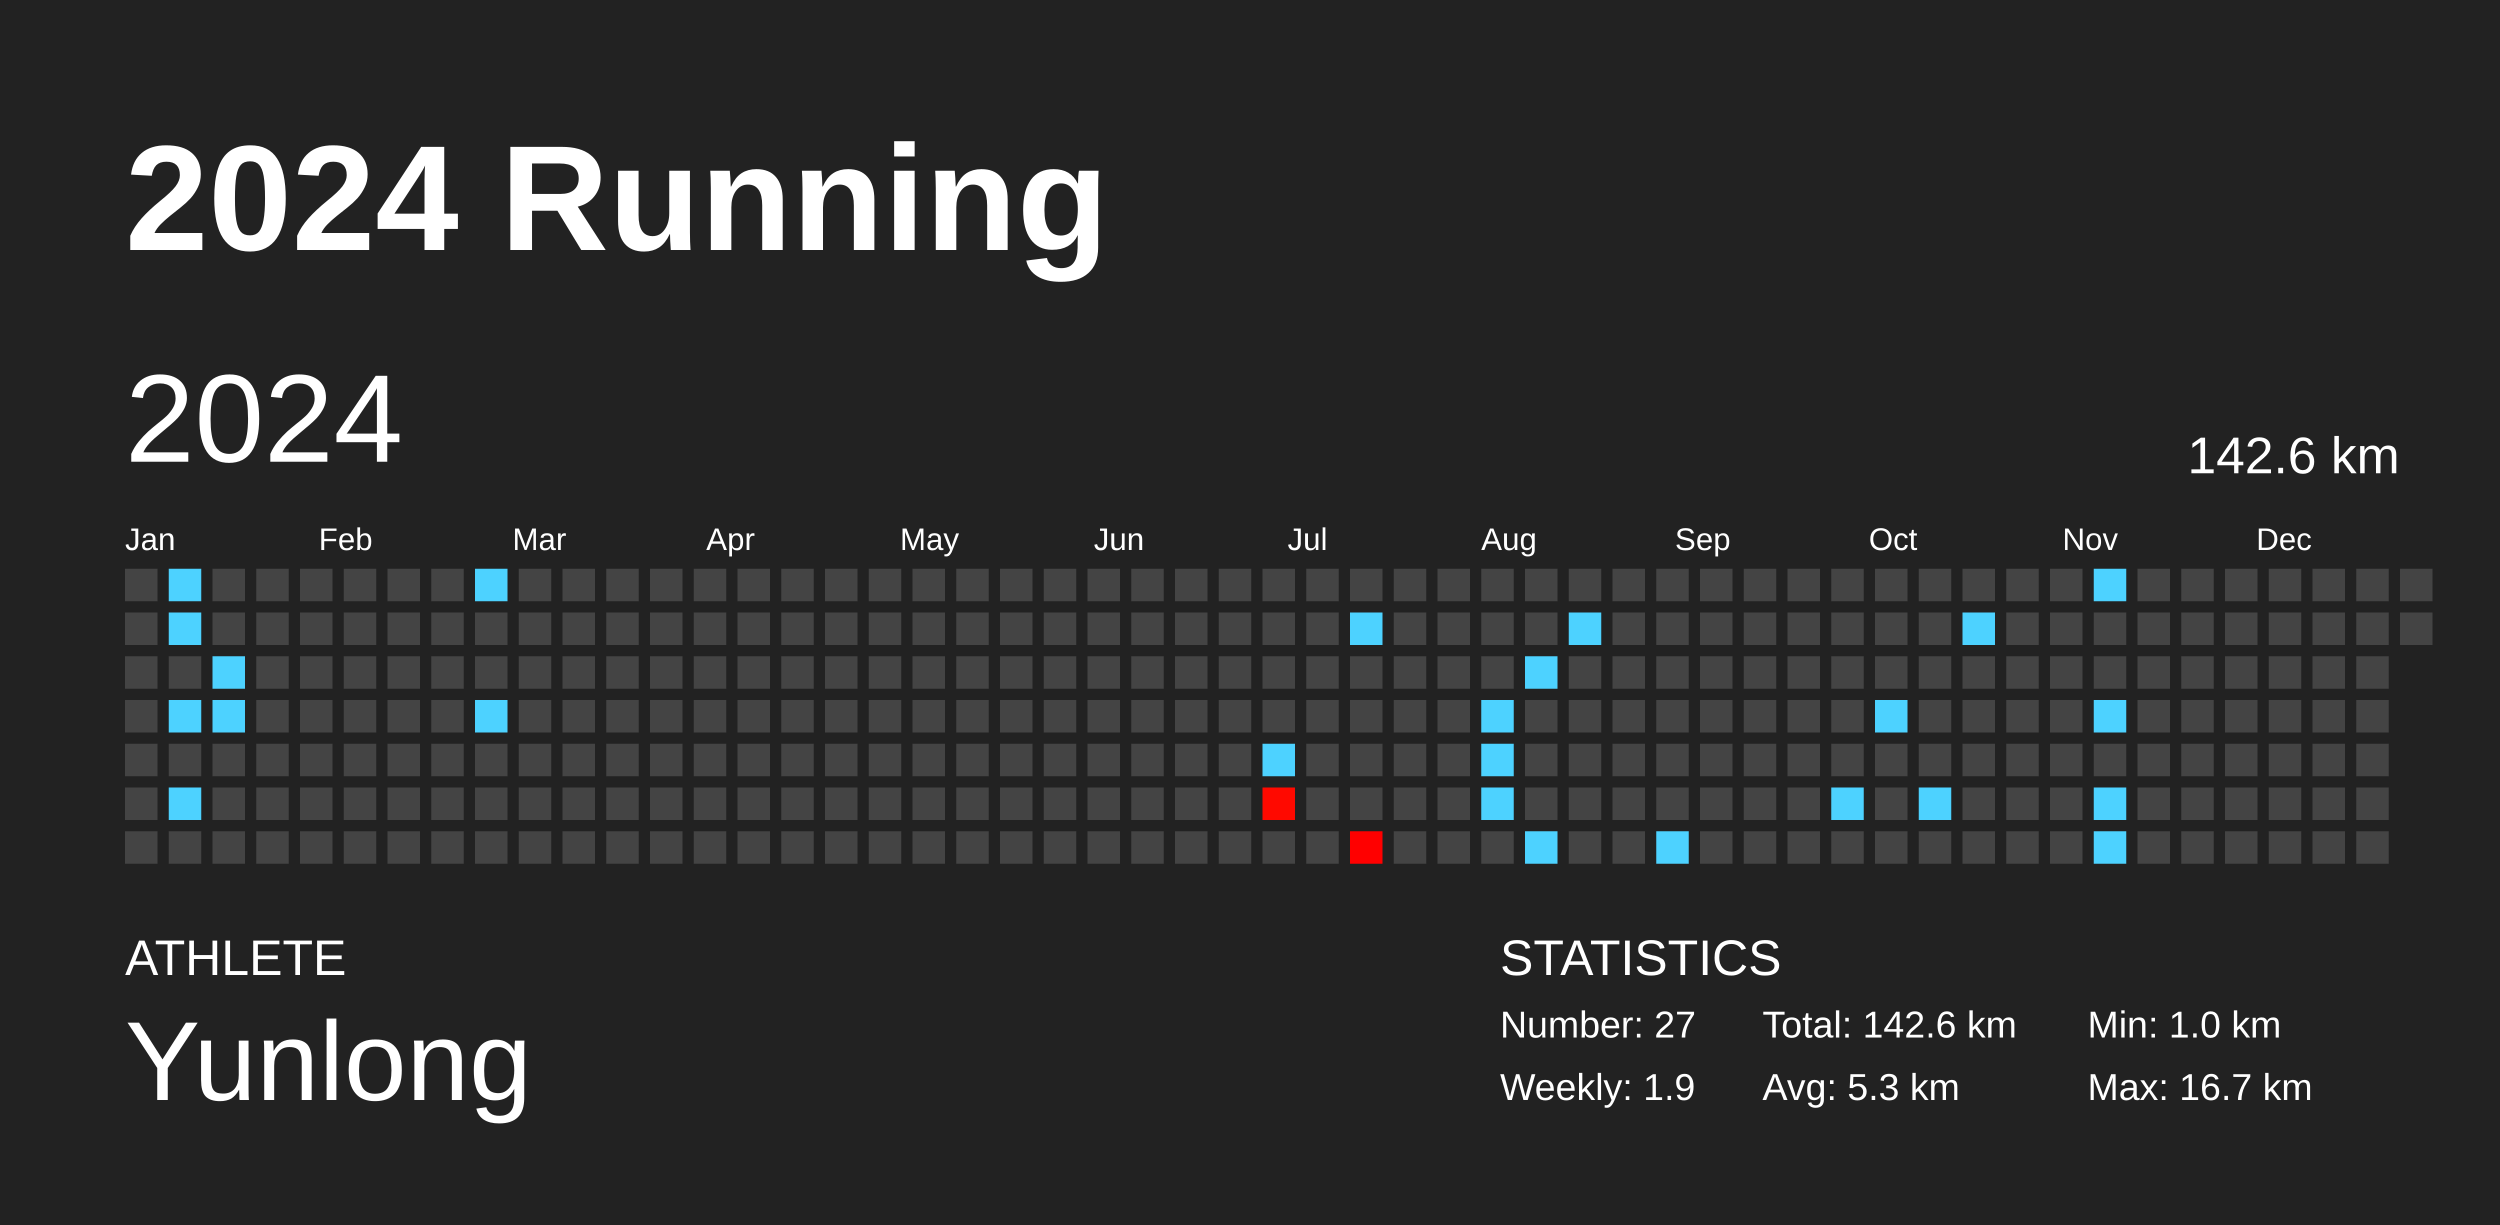
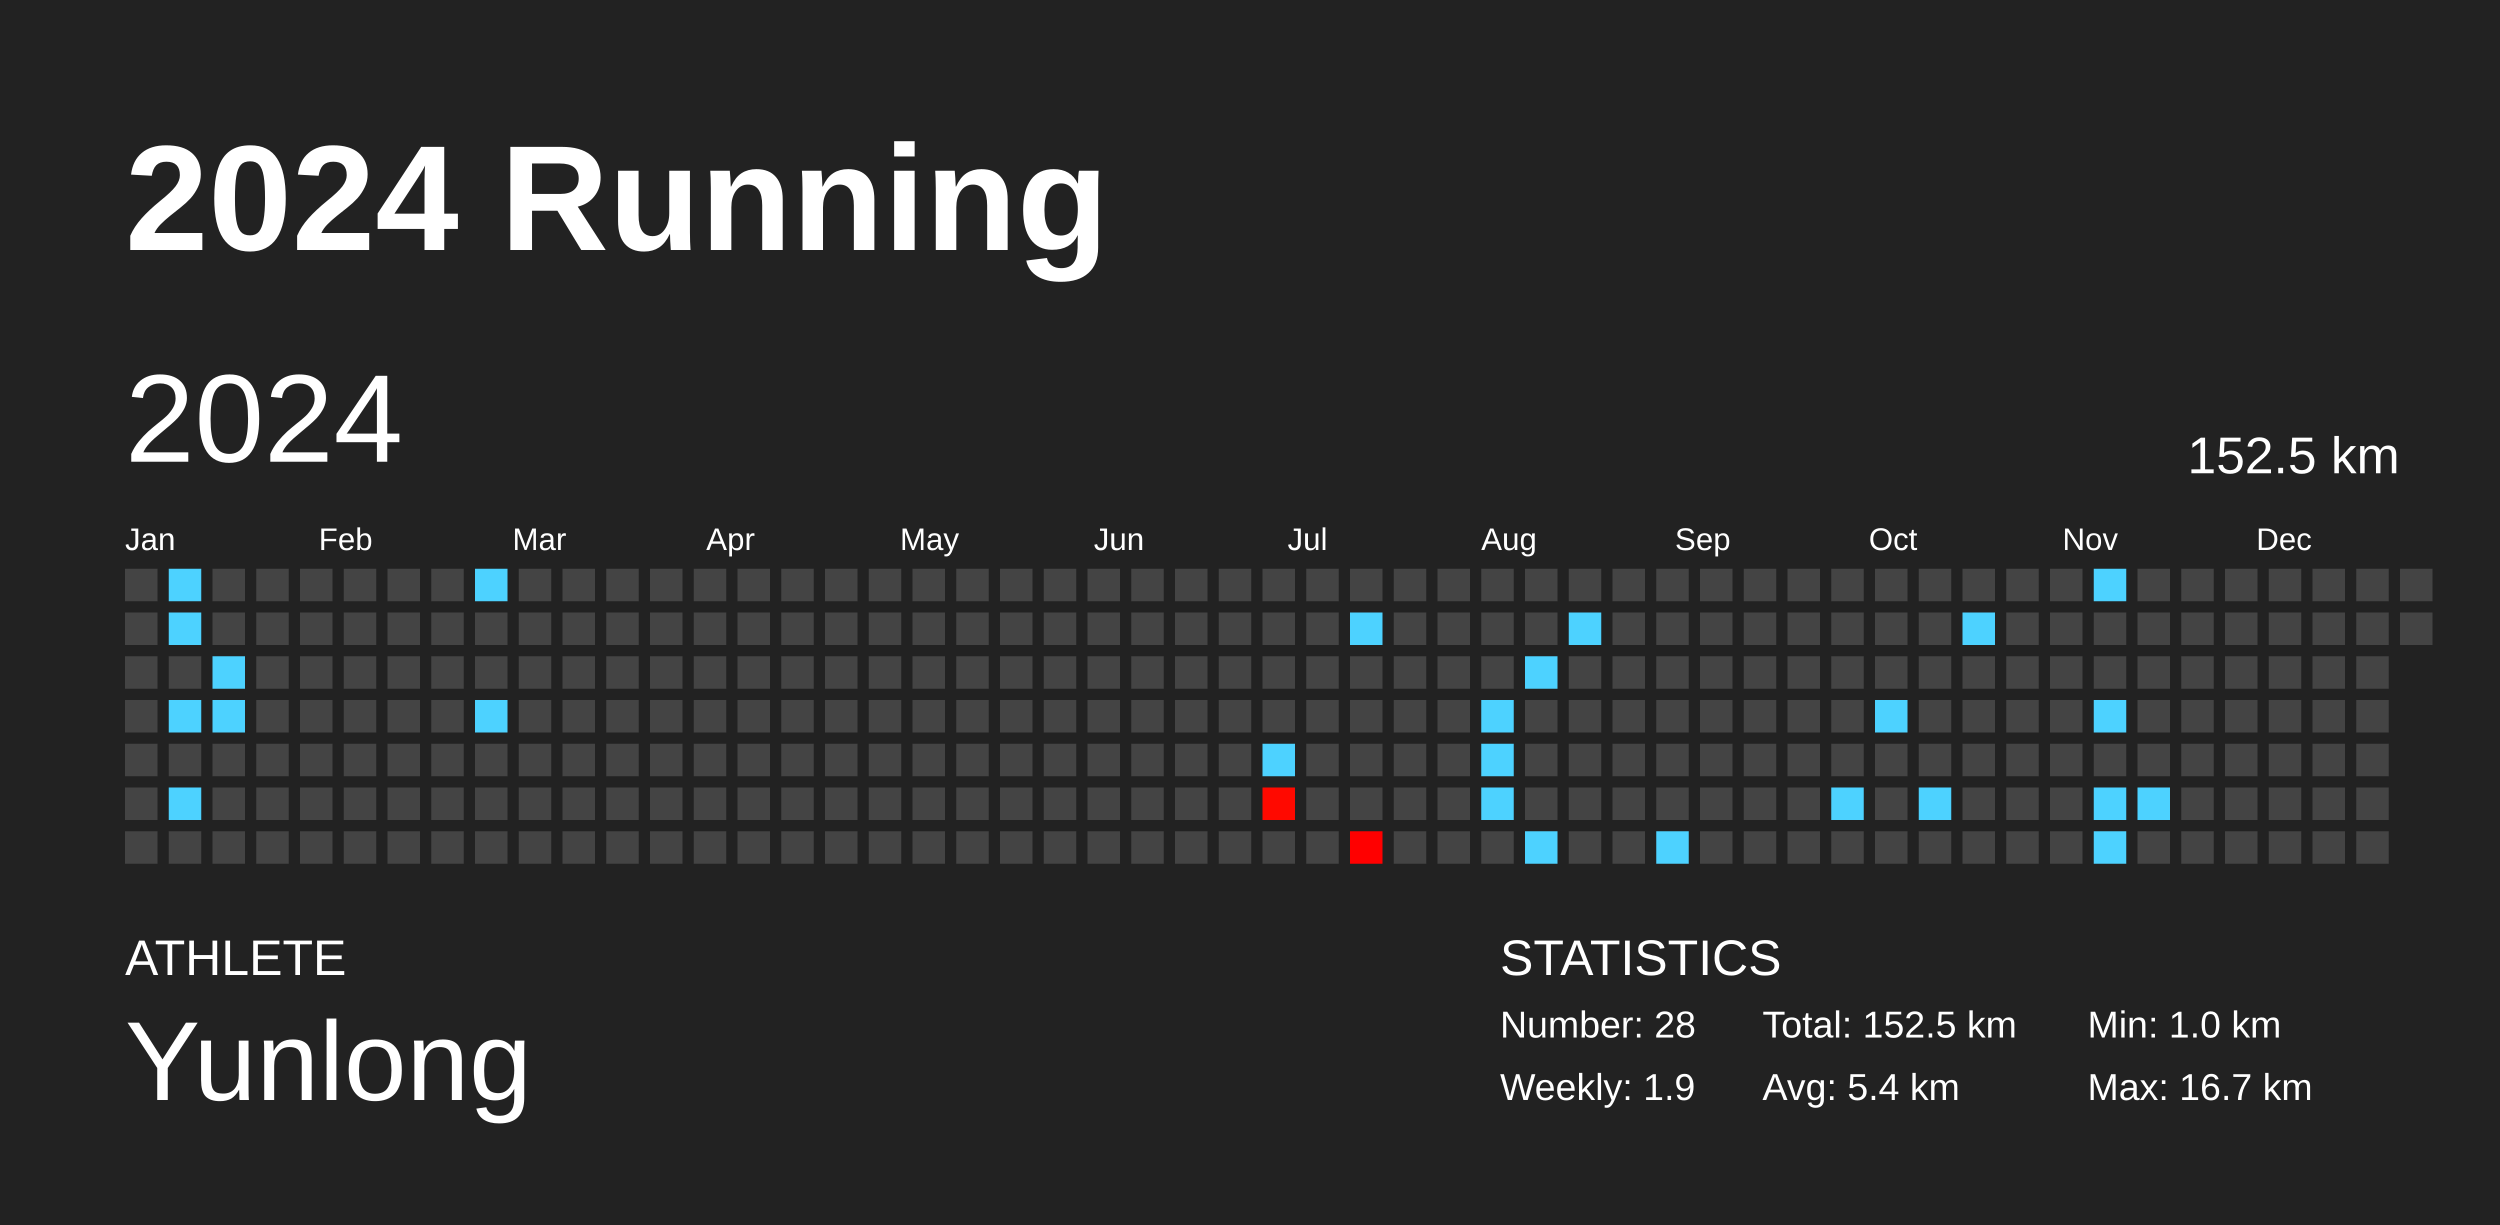
<svg xmlns="http://www.w3.org/2000/svg" baseProfile="full" height="98mm" version="1.1" viewBox="0,0,200,98" width="200mm">
  <defs />
  <rect fill="#222222" height="98" width="200" x="0" y="0" />
  <text fill="#FFFFFF" style="font-size:12px; font-family:Arial; font-weight:bold;" x="10" y="20">2024 Running</text>
  <text fill="#FFFFFF" style="font-size:4px; font-family:Arial" x="10" y="78">ATHLETE</text>
  <text fill="#FFFFFF" style="font-size:9px; font-family:Arial" x="10" y="88">Yunlong</text>
  <text fill="#FFFFFF" style="font-size:4px; font-family:Arial" x="120" y="78">STATISTICS</text>
-   <text fill="#FFFFFF" style="font-size:3px; font-family:Arial" x="120" y="83">Number: 27</text>
+   <text fill="#FFFFFF" style="font-size:3px; font-family:Arial" x="120" y="83">Number: 28</text>
  <text fill="#FFFFFF" style="font-size:3px; font-family:Arial" x="120" y="88">Weekly: 1.9</text>
-   <text fill="#FFFFFF" style="font-size:3px; font-family:Arial" x="141" y="83">Total: 142.6 km</text>
-   <text fill="#FFFFFF" style="font-size:3px; font-family:Arial" x="141" y="88">Avg: 5.3 km</text>
+   <text fill="#FFFFFF" style="font-size:3px; font-family:Arial" x="141" y="83">Total: 152.5 km</text>
+   <text fill="#FFFFFF" style="font-size:3px; font-family:Arial" x="141" y="88">Avg: 5.4 km</text>
  <text fill="#FFFFFF" style="font-size:3px; font-family:Arial" x="167" y="83">Min: 1.0 km</text>
  <text fill="#FFFFFF" style="font-size:3px; font-family:Arial" x="167" y="88">Max: 16.7 km</text>
  <text dominant-baseline="hanging" fill="#FFFFFF" style="font-size:10.0px; font-family:Arial;" x="10" y="30">2024</text>
-   <text dominant-baseline="hanging" fill="#FFFFFF" style="font-size:4.125px; font-family:Arial;" x="175" y="35">142.6 km</text>
+   <text dominant-baseline="hanging" fill="#FFFFFF" style="font-size:4.125px; font-family:Arial;" x="175" y="35">152.5 km</text>
  <text fill="#FFFFFF" style="font-size:2.5px; font-family:Arial" x="10.0" y="44">Jan</text>
  <text fill="#FFFFFF" style="font-size:2.5px; font-family:Arial" x="25.5" y="44">Feb</text>
  <text fill="#FFFFFF" style="font-size:2.5px; font-family:Arial" x="41.0" y="44">Mar</text>
  <text fill="#FFFFFF" style="font-size:2.5px; font-family:Arial" x="56.5" y="44">Apr</text>
  <text fill="#FFFFFF" style="font-size:2.5px; font-family:Arial" x="72.0" y="44">May</text>
  <text fill="#FFFFFF" style="font-size:2.5px; font-family:Arial" x="87.5" y="44">Jun</text>
  <text fill="#FFFFFF" style="font-size:2.5px; font-family:Arial" x="103.0" y="44">Jul</text>
  <text fill="#FFFFFF" style="font-size:2.5px; font-family:Arial" x="118.5" y="44">Aug</text>
  <text fill="#FFFFFF" style="font-size:2.5px; font-family:Arial" x="134.0" y="44">Sep</text>
  <text fill="#FFFFFF" style="font-size:2.5px; font-family:Arial" x="149.5" y="44">Oct</text>
  <text fill="#FFFFFF" style="font-size:2.5px; font-family:Arial" x="165.0" y="44">Nov</text>
  <text fill="#FFFFFF" style="font-size:2.5px; font-family:Arial" x="180.5" y="44">Dec</text>
  <rect fill="#444444" height="2.6" width="2.6" x="10.0" y="45.5" />
  <rect fill="#444444" height="2.6" width="2.6" x="10.0" y="49.0" />
  <rect fill="#444444" height="2.6" width="2.6" x="10.0" y="52.5" />
  <rect fill="#444444" height="2.6" width="2.6" x="10.0" y="56.0" />
  <rect fill="#444444" height="2.6" width="2.6" x="10.0" y="59.5" />
  <rect fill="#444444" height="2.6" width="2.6" x="10.0" y="63.0" />
  <rect fill="#444444" height="2.6" width="2.6" x="10.0" y="66.5" />
  <rect fill="#4dd2ff" height="2.6" width="2.6" x="13.5" y="45.5" />
  <rect fill="#4dd2ff" height="2.6" width="2.6" x="13.5" y="49.0" />
  <rect fill="#444444" height="2.6" width="2.6" x="13.5" y="52.5" />
  <rect fill="#4dd2ff" height="2.6" width="2.6" x="13.5" y="56.0" />
  <rect fill="#444444" height="2.6" width="2.6" x="13.5" y="59.5" />
  <rect fill="#4dd2ff" height="2.6" width="2.6" x="13.5" y="63.0" />
  <rect fill="#444444" height="2.6" width="2.6" x="13.5" y="66.5" />
  <rect fill="#444444" height="2.6" width="2.6" x="17.0" y="45.5" />
  <rect fill="#444444" height="2.6" width="2.6" x="17.0" y="49.0" />
  <rect fill="#4dd2ff" height="2.6" width="2.6" x="17.0" y="52.5" />
  <rect fill="#4dd2ff" height="2.6" width="2.6" x="17.0" y="56.0" />
  <rect fill="#444444" height="2.6" width="2.6" x="17.0" y="59.5" />
  <rect fill="#444444" height="2.6" width="2.6" x="17.0" y="63.0" />
  <rect fill="#444444" height="2.6" width="2.6" x="17.0" y="66.5" />
  <rect fill="#444444" height="2.6" width="2.6" x="20.5" y="45.5" />
  <rect fill="#444444" height="2.6" width="2.6" x="20.5" y="49.0" />
  <rect fill="#444444" height="2.6" width="2.6" x="20.5" y="52.5" />
  <rect fill="#444444" height="2.6" width="2.6" x="20.5" y="56.0" />
  <rect fill="#444444" height="2.6" width="2.6" x="20.5" y="59.5" />
  <rect fill="#444444" height="2.6" width="2.6" x="20.5" y="63.0" />
  <rect fill="#444444" height="2.6" width="2.6" x="20.5" y="66.5" />
  <rect fill="#444444" height="2.6" width="2.6" x="24.0" y="45.5" />
  <rect fill="#444444" height="2.6" width="2.6" x="24.0" y="49.0" />
  <rect fill="#444444" height="2.6" width="2.6" x="24.0" y="52.5" />
  <rect fill="#444444" height="2.6" width="2.6" x="24.0" y="56.0" />
  <rect fill="#444444" height="2.6" width="2.6" x="24.0" y="59.5" />
  <rect fill="#444444" height="2.6" width="2.6" x="24.0" y="63.0" />
  <rect fill="#444444" height="2.6" width="2.6" x="24.0" y="66.5" />
  <rect fill="#444444" height="2.6" width="2.6" x="27.5" y="45.5" />
  <rect fill="#444444" height="2.6" width="2.6" x="27.5" y="49.0" />
  <rect fill="#444444" height="2.6" width="2.6" x="27.5" y="52.5" />
  <rect fill="#444444" height="2.6" width="2.6" x="27.5" y="56.0" />
  <rect fill="#444444" height="2.6" width="2.6" x="27.5" y="59.5" />
  <rect fill="#444444" height="2.6" width="2.6" x="27.5" y="63.0" />
  <rect fill="#444444" height="2.6" width="2.6" x="27.5" y="66.5" />
  <rect fill="#444444" height="2.6" width="2.6" x="31.0" y="45.5" />
  <rect fill="#444444" height="2.6" width="2.6" x="31.0" y="49.0" />
  <rect fill="#444444" height="2.6" width="2.6" x="31.0" y="52.5" />
  <rect fill="#444444" height="2.6" width="2.6" x="31.0" y="56.0" />
  <rect fill="#444444" height="2.6" width="2.6" x="31.0" y="59.5" />
  <rect fill="#444444" height="2.6" width="2.6" x="31.0" y="63.0" />
  <rect fill="#444444" height="2.6" width="2.6" x="31.0" y="66.5" />
  <rect fill="#444444" height="2.6" width="2.6" x="34.5" y="45.5" />
  <rect fill="#444444" height="2.6" width="2.6" x="34.5" y="49.0" />
  <rect fill="#444444" height="2.6" width="2.6" x="34.5" y="52.5" />
  <rect fill="#444444" height="2.6" width="2.6" x="34.5" y="56.0" />
  <rect fill="#444444" height="2.6" width="2.6" x="34.5" y="59.5" />
  <rect fill="#444444" height="2.6" width="2.6" x="34.5" y="63.0" />
  <rect fill="#444444" height="2.6" width="2.6" x="34.5" y="66.5" />
  <rect fill="#4dd2ff" height="2.6" width="2.6" x="38.0" y="45.5" />
  <rect fill="#444444" height="2.6" width="2.6" x="38.0" y="49.0" />
  <rect fill="#444444" height="2.6" width="2.6" x="38.0" y="52.5" />
  <rect fill="#4dd2ff" height="2.6" width="2.6" x="38.0" y="56.0" />
  <rect fill="#444444" height="2.6" width="2.6" x="38.0" y="59.5" />
  <rect fill="#444444" height="2.6" width="2.6" x="38.0" y="63.0" />
  <rect fill="#444444" height="2.6" width="2.6" x="38.0" y="66.5" />
  <rect fill="#444444" height="2.6" width="2.6" x="41.5" y="45.5" />
  <rect fill="#444444" height="2.6" width="2.6" x="41.5" y="49.0" />
  <rect fill="#444444" height="2.6" width="2.6" x="41.5" y="52.5" />
  <rect fill="#444444" height="2.6" width="2.6" x="41.5" y="56.0" />
  <rect fill="#444444" height="2.6" width="2.6" x="41.5" y="59.5" />
  <rect fill="#444444" height="2.6" width="2.6" x="41.5" y="63.0" />
  <rect fill="#444444" height="2.6" width="2.6" x="41.5" y="66.5" />
  <rect fill="#444444" height="2.6" width="2.6" x="45.0" y="45.5" />
  <rect fill="#444444" height="2.6" width="2.6" x="45.0" y="49.0" />
  <rect fill="#444444" height="2.6" width="2.6" x="45.0" y="52.5" />
  <rect fill="#444444" height="2.6" width="2.6" x="45.0" y="56.0" />
  <rect fill="#444444" height="2.6" width="2.6" x="45.0" y="59.5" />
  <rect fill="#444444" height="2.6" width="2.6" x="45.0" y="63.0" />
  <rect fill="#444444" height="2.6" width="2.6" x="45.0" y="66.5" />
  <rect fill="#444444" height="2.6" width="2.6" x="48.5" y="45.5" />
  <rect fill="#444444" height="2.6" width="2.6" x="48.5" y="49.0" />
  <rect fill="#444444" height="2.6" width="2.6" x="48.5" y="52.5" />
  <rect fill="#444444" height="2.6" width="2.6" x="48.5" y="56.0" />
  <rect fill="#444444" height="2.6" width="2.6" x="48.5" y="59.5" />
  <rect fill="#444444" height="2.6" width="2.6" x="48.5" y="63.0" />
  <rect fill="#444444" height="2.6" width="2.6" x="48.5" y="66.5" />
  <rect fill="#444444" height="2.6" width="2.6" x="52.0" y="45.5" />
  <rect fill="#444444" height="2.6" width="2.6" x="52.0" y="49.0" />
  <rect fill="#444444" height="2.6" width="2.6" x="52.0" y="52.5" />
  <rect fill="#444444" height="2.6" width="2.6" x="52.0" y="56.0" />
  <rect fill="#444444" height="2.6" width="2.6" x="52.0" y="59.5" />
  <rect fill="#444444" height="2.6" width="2.6" x="52.0" y="63.0" />
  <rect fill="#444444" height="2.6" width="2.6" x="52.0" y="66.5" />
  <rect fill="#444444" height="2.6" width="2.6" x="55.5" y="45.5" />
  <rect fill="#444444" height="2.6" width="2.6" x="55.5" y="49.0" />
  <rect fill="#444444" height="2.6" width="2.6" x="55.5" y="52.5" />
  <rect fill="#444444" height="2.6" width="2.6" x="55.5" y="56.0" />
  <rect fill="#444444" height="2.6" width="2.6" x="55.5" y="59.5" />
  <rect fill="#444444" height="2.6" width="2.6" x="55.5" y="63.0" />
  <rect fill="#444444" height="2.6" width="2.6" x="55.5" y="66.5" />
  <rect fill="#444444" height="2.6" width="2.6" x="59.0" y="45.5" />
  <rect fill="#444444" height="2.6" width="2.6" x="59.0" y="49.0" />
  <rect fill="#444444" height="2.6" width="2.6" x="59.0" y="52.5" />
  <rect fill="#444444" height="2.6" width="2.6" x="59.0" y="56.0" />
  <rect fill="#444444" height="2.6" width="2.6" x="59.0" y="59.5" />
  <rect fill="#444444" height="2.6" width="2.6" x="59.0" y="63.0" />
  <rect fill="#444444" height="2.6" width="2.6" x="59.0" y="66.5" />
  <rect fill="#444444" height="2.6" width="2.6" x="62.5" y="45.5" />
  <rect fill="#444444" height="2.6" width="2.6" x="62.5" y="49.0" />
  <rect fill="#444444" height="2.6" width="2.6" x="62.5" y="52.5" />
  <rect fill="#444444" height="2.6" width="2.6" x="62.5" y="56.0" />
  <rect fill="#444444" height="2.6" width="2.6" x="62.5" y="59.5" />
  <rect fill="#444444" height="2.6" width="2.6" x="62.5" y="63.0" />
  <rect fill="#444444" height="2.6" width="2.6" x="62.5" y="66.5" />
  <rect fill="#444444" height="2.6" width="2.6" x="66.0" y="45.5" />
  <rect fill="#444444" height="2.6" width="2.6" x="66.0" y="49.0" />
  <rect fill="#444444" height="2.6" width="2.6" x="66.0" y="52.5" />
  <rect fill="#444444" height="2.6" width="2.6" x="66.0" y="56.0" />
  <rect fill="#444444" height="2.6" width="2.6" x="66.0" y="59.5" />
  <rect fill="#444444" height="2.6" width="2.6" x="66.0" y="63.0" />
  <rect fill="#444444" height="2.6" width="2.6" x="66.0" y="66.5" />
  <rect fill="#444444" height="2.6" width="2.6" x="69.5" y="45.5" />
  <rect fill="#444444" height="2.6" width="2.6" x="69.5" y="49.0" />
  <rect fill="#444444" height="2.6" width="2.6" x="69.5" y="52.5" />
  <rect fill="#444444" height="2.6" width="2.6" x="69.5" y="56.0" />
  <rect fill="#444444" height="2.6" width="2.6" x="69.5" y="59.5" />
  <rect fill="#444444" height="2.6" width="2.6" x="69.5" y="63.0" />
  <rect fill="#444444" height="2.6" width="2.6" x="69.5" y="66.5" />
  <rect fill="#444444" height="2.6" width="2.6" x="73.0" y="45.5" />
  <rect fill="#444444" height="2.6" width="2.6" x="73.0" y="49.0" />
  <rect fill="#444444" height="2.6" width="2.6" x="73.0" y="52.5" />
  <rect fill="#444444" height="2.6" width="2.6" x="73.0" y="56.0" />
  <rect fill="#444444" height="2.6" width="2.6" x="73.0" y="59.5" />
  <rect fill="#444444" height="2.6" width="2.6" x="73.0" y="63.0" />
  <rect fill="#444444" height="2.6" width="2.6" x="73.0" y="66.5" />
  <rect fill="#444444" height="2.6" width="2.6" x="76.5" y="45.5" />
  <rect fill="#444444" height="2.6" width="2.6" x="76.5" y="49.0" />
  <rect fill="#444444" height="2.6" width="2.6" x="76.5" y="52.5" />
  <rect fill="#444444" height="2.6" width="2.6" x="76.5" y="56.0" />
  <rect fill="#444444" height="2.6" width="2.6" x="76.5" y="59.5" />
  <rect fill="#444444" height="2.6" width="2.6" x="76.5" y="63.0" />
  <rect fill="#444444" height="2.6" width="2.6" x="76.5" y="66.5" />
  <rect fill="#444444" height="2.6" width="2.6" x="80.0" y="45.5" />
  <rect fill="#444444" height="2.6" width="2.6" x="80.0" y="49.0" />
  <rect fill="#444444" height="2.6" width="2.6" x="80.0" y="52.5" />
  <rect fill="#444444" height="2.6" width="2.6" x="80.0" y="56.0" />
  <rect fill="#444444" height="2.6" width="2.6" x="80.0" y="59.5" />
  <rect fill="#444444" height="2.6" width="2.6" x="80.0" y="63.0" />
  <rect fill="#444444" height="2.6" width="2.6" x="80.0" y="66.5" />
  <rect fill="#444444" height="2.6" width="2.6" x="83.5" y="45.5" />
  <rect fill="#444444" height="2.6" width="2.6" x="83.5" y="49.0" />
  <rect fill="#444444" height="2.6" width="2.6" x="83.5" y="52.5" />
  <rect fill="#444444" height="2.6" width="2.6" x="83.5" y="56.0" />
  <rect fill="#444444" height="2.6" width="2.6" x="83.5" y="59.5" />
  <rect fill="#444444" height="2.6" width="2.6" x="83.5" y="63.0" />
  <rect fill="#444444" height="2.6" width="2.6" x="83.5" y="66.5" />
  <rect fill="#444444" height="2.6" width="2.6" x="87.0" y="45.5" />
  <rect fill="#444444" height="2.6" width="2.6" x="87.0" y="49.0" />
  <rect fill="#444444" height="2.6" width="2.6" x="87.0" y="52.5" />
  <rect fill="#444444" height="2.6" width="2.6" x="87.0" y="56.0" />
  <rect fill="#444444" height="2.6" width="2.6" x="87.0" y="59.5" />
  <rect fill="#444444" height="2.6" width="2.6" x="87.0" y="63.0" />
  <rect fill="#444444" height="2.6" width="2.6" x="87.0" y="66.5" />
  <rect fill="#444444" height="2.6" width="2.6" x="90.5" y="45.5" />
  <rect fill="#444444" height="2.6" width="2.6" x="90.5" y="49.0" />
  <rect fill="#444444" height="2.6" width="2.6" x="90.5" y="52.5" />
  <rect fill="#444444" height="2.6" width="2.6" x="90.5" y="56.0" />
  <rect fill="#444444" height="2.6" width="2.6" x="90.5" y="59.5" />
  <rect fill="#444444" height="2.6" width="2.6" x="90.5" y="63.0" />
  <rect fill="#444444" height="2.6" width="2.6" x="90.5" y="66.5" />
  <rect fill="#444444" height="2.6" width="2.6" x="94.0" y="45.5" />
  <rect fill="#444444" height="2.6" width="2.6" x="94.0" y="49.0" />
  <rect fill="#444444" height="2.6" width="2.6" x="94.0" y="52.5" />
  <rect fill="#444444" height="2.6" width="2.6" x="94.0" y="56.0" />
  <rect fill="#444444" height="2.6" width="2.6" x="94.0" y="59.5" />
  <rect fill="#444444" height="2.6" width="2.6" x="94.0" y="63.0" />
  <rect fill="#444444" height="2.6" width="2.6" x="94.0" y="66.5" />
  <rect fill="#444444" height="2.6" width="2.6" x="97.5" y="45.5" />
  <rect fill="#444444" height="2.6" width="2.6" x="97.5" y="49.0" />
  <rect fill="#444444" height="2.6" width="2.6" x="97.5" y="52.5" />
  <rect fill="#444444" height="2.6" width="2.6" x="97.5" y="56.0" />
  <rect fill="#444444" height="2.6" width="2.6" x="97.5" y="59.5" />
  <rect fill="#444444" height="2.6" width="2.6" x="97.5" y="63.0" />
  <rect fill="#444444" height="2.6" width="2.6" x="97.5" y="66.5" />
  <rect fill="#444444" height="2.6" width="2.6" x="101.0" y="45.5" />
  <rect fill="#444444" height="2.6" width="2.6" x="101.0" y="49.0" />
  <rect fill="#444444" height="2.6" width="2.6" x="101.0" y="52.5" />
  <rect fill="#444444" height="2.6" width="2.6" x="101.0" y="56.0" />
  <rect fill="#4dd2ff" height="2.6" width="2.6" x="101.0" y="59.5" />
  <rect fill="#ff0900" height="2.6" width="2.6" x="101.0" y="63.0" />
  <rect fill="#444444" height="2.6" width="2.6" x="101.0" y="66.5" />
  <rect fill="#444444" height="2.6" width="2.6" x="104.5" y="45.5" />
  <rect fill="#444444" height="2.6" width="2.6" x="104.5" y="49.0" />
  <rect fill="#444444" height="2.6" width="2.6" x="104.5" y="52.5" />
  <rect fill="#444444" height="2.6" width="2.6" x="104.5" y="56.0" />
  <rect fill="#444444" height="2.6" width="2.6" x="104.5" y="59.5" />
  <rect fill="#444444" height="2.6" width="2.6" x="104.5" y="63.0" />
  <rect fill="#444444" height="2.6" width="2.6" x="104.5" y="66.5" />
  <rect fill="#444444" height="2.6" width="2.6" x="108.0" y="45.5" />
  <rect fill="#4dd2ff" height="2.6" width="2.6" x="108.0" y="49.0" />
  <rect fill="#444444" height="2.6" width="2.6" x="108.0" y="52.5" />
  <rect fill="#444444" height="2.6" width="2.6" x="108.0" y="56.0" />
  <rect fill="#444444" height="2.6" width="2.6" x="108.0" y="59.5" />
  <rect fill="#444444" height="2.6" width="2.6" x="108.0" y="63.0" />
  <rect fill="#ff0000" height="2.6" width="2.6" x="108.0" y="66.5" />
  <rect fill="#444444" height="2.6" width="2.6" x="111.5" y="45.5" />
  <rect fill="#444444" height="2.6" width="2.6" x="111.5" y="49.0" />
  <rect fill="#444444" height="2.6" width="2.6" x="111.5" y="52.5" />
  <rect fill="#444444" height="2.6" width="2.6" x="111.5" y="56.0" />
  <rect fill="#444444" height="2.6" width="2.6" x="111.5" y="59.5" />
  <rect fill="#444444" height="2.6" width="2.6" x="111.5" y="63.0" />
  <rect fill="#444444" height="2.6" width="2.6" x="111.5" y="66.5" />
  <rect fill="#444444" height="2.6" width="2.6" x="115.0" y="45.5" />
  <rect fill="#444444" height="2.6" width="2.6" x="115.0" y="49.0" />
  <rect fill="#444444" height="2.6" width="2.6" x="115.0" y="52.5" />
  <rect fill="#444444" height="2.6" width="2.6" x="115.0" y="56.0" />
  <rect fill="#444444" height="2.6" width="2.6" x="115.0" y="59.5" />
  <rect fill="#444444" height="2.6" width="2.6" x="115.0" y="63.0" />
  <rect fill="#444444" height="2.6" width="2.6" x="115.0" y="66.5" />
  <rect fill="#444444" height="2.6" width="2.6" x="118.5" y="45.5" />
  <rect fill="#444444" height="2.6" width="2.6" x="118.5" y="49.0" />
  <rect fill="#444444" height="2.6" width="2.6" x="118.5" y="52.5" />
  <rect fill="#4dd2ff" height="2.6" width="2.6" x="118.5" y="56.0" />
  <rect fill="#4dd2ff" height="2.6" width="2.6" x="118.5" y="59.5" />
  <rect fill="#4dd2ff" height="2.6" width="2.6" x="118.5" y="63.0" />
  <rect fill="#444444" height="2.6" width="2.6" x="118.5" y="66.5" />
  <rect fill="#444444" height="2.6" width="2.6" x="122.0" y="45.5" />
  <rect fill="#444444" height="2.6" width="2.6" x="122.0" y="49.0" />
  <rect fill="#4dd2ff" height="2.6" width="2.6" x="122.0" y="52.5" />
  <rect fill="#444444" height="2.6" width="2.6" x="122.0" y="56.0" />
  <rect fill="#444444" height="2.6" width="2.6" x="122.0" y="59.5" />
  <rect fill="#444444" height="2.6" width="2.6" x="122.0" y="63.0" />
  <rect fill="#4dd2ff" height="2.6" width="2.6" x="122.0" y="66.5" />
  <rect fill="#444444" height="2.6" width="2.6" x="125.5" y="45.5" />
  <rect fill="#4dd2ff" height="2.6" width="2.6" x="125.5" y="49.0" />
  <rect fill="#444444" height="2.6" width="2.6" x="125.5" y="52.5" />
  <rect fill="#444444" height="2.6" width="2.6" x="125.5" y="56.0" />
  <rect fill="#444444" height="2.6" width="2.6" x="125.5" y="59.5" />
  <rect fill="#444444" height="2.6" width="2.6" x="125.5" y="63.0" />
  <rect fill="#444444" height="2.6" width="2.6" x="125.5" y="66.5" />
  <rect fill="#444444" height="2.6" width="2.6" x="129.0" y="45.5" />
  <rect fill="#444444" height="2.6" width="2.6" x="129.0" y="49.0" />
  <rect fill="#444444" height="2.6" width="2.6" x="129.0" y="52.5" />
  <rect fill="#444444" height="2.6" width="2.6" x="129.0" y="56.0" />
  <rect fill="#444444" height="2.6" width="2.6" x="129.0" y="59.5" />
  <rect fill="#444444" height="2.6" width="2.6" x="129.0" y="63.0" />
  <rect fill="#444444" height="2.6" width="2.6" x="129.0" y="66.5" />
  <rect fill="#444444" height="2.6" width="2.6" x="132.5" y="45.5" />
  <rect fill="#444444" height="2.6" width="2.6" x="132.5" y="49.0" />
  <rect fill="#444444" height="2.6" width="2.6" x="132.5" y="52.5" />
  <rect fill="#444444" height="2.6" width="2.6" x="132.5" y="56.0" />
  <rect fill="#444444" height="2.6" width="2.6" x="132.5" y="59.5" />
  <rect fill="#444444" height="2.6" width="2.6" x="132.5" y="63.0" />
  <rect fill="#4dd2ff" height="2.6" width="2.6" x="132.5" y="66.5" />
  <rect fill="#444444" height="2.6" width="2.6" x="136.0" y="45.5" />
  <rect fill="#444444" height="2.6" width="2.6" x="136.0" y="49.0" />
  <rect fill="#444444" height="2.6" width="2.6" x="136.0" y="52.5" />
  <rect fill="#444444" height="2.6" width="2.6" x="136.0" y="56.0" />
  <rect fill="#444444" height="2.6" width="2.6" x="136.0" y="59.5" />
  <rect fill="#444444" height="2.6" width="2.6" x="136.0" y="63.0" />
  <rect fill="#444444" height="2.6" width="2.6" x="136.0" y="66.5" />
  <rect fill="#444444" height="2.6" width="2.6" x="139.5" y="45.5" />
  <rect fill="#444444" height="2.6" width="2.6" x="139.5" y="49.0" />
  <rect fill="#444444" height="2.6" width="2.6" x="139.5" y="52.5" />
  <rect fill="#444444" height="2.6" width="2.6" x="139.5" y="56.0" />
  <rect fill="#444444" height="2.6" width="2.6" x="139.5" y="59.5" />
  <rect fill="#444444" height="2.6" width="2.6" x="139.5" y="63.0" />
  <rect fill="#444444" height="2.6" width="2.6" x="139.5" y="66.5" />
  <rect fill="#444444" height="2.6" width="2.6" x="143.0" y="45.5" />
  <rect fill="#444444" height="2.6" width="2.6" x="143.0" y="49.0" />
  <rect fill="#444444" height="2.6" width="2.6" x="143.0" y="52.5" />
  <rect fill="#444444" height="2.6" width="2.6" x="143.0" y="56.0" />
  <rect fill="#444444" height="2.6" width="2.6" x="143.0" y="59.5" />
  <rect fill="#444444" height="2.6" width="2.6" x="143.0" y="63.0" />
  <rect fill="#444444" height="2.6" width="2.6" x="143.0" y="66.5" />
  <rect fill="#444444" height="2.6" width="2.6" x="146.5" y="45.5" />
  <rect fill="#444444" height="2.6" width="2.6" x="146.5" y="49.0" />
  <rect fill="#444444" height="2.6" width="2.6" x="146.5" y="52.5" />
  <rect fill="#444444" height="2.6" width="2.6" x="146.5" y="56.0" />
  <rect fill="#444444" height="2.6" width="2.6" x="146.5" y="59.5" />
  <rect fill="#4dd2ff" height="2.6" width="2.6" x="146.5" y="63.0" />
  <rect fill="#444444" height="2.6" width="2.6" x="146.5" y="66.5" />
  <rect fill="#444444" height="2.6" width="2.6" x="150.0" y="45.5" />
  <rect fill="#444444" height="2.6" width="2.6" x="150.0" y="49.0" />
  <rect fill="#444444" height="2.6" width="2.6" x="150.0" y="52.5" />
  <rect fill="#4dd2ff" height="2.6" width="2.6" x="150.0" y="56.0" />
  <rect fill="#444444" height="2.6" width="2.6" x="150.0" y="59.5" />
  <rect fill="#444444" height="2.6" width="2.6" x="150.0" y="63.0" />
  <rect fill="#444444" height="2.6" width="2.6" x="150.0" y="66.5" />
  <rect fill="#444444" height="2.6" width="2.6" x="153.5" y="45.5" />
  <rect fill="#444444" height="2.6" width="2.6" x="153.5" y="49.0" />
  <rect fill="#444444" height="2.6" width="2.6" x="153.5" y="52.5" />
  <rect fill="#444444" height="2.6" width="2.6" x="153.5" y="56.0" />
  <rect fill="#444444" height="2.6" width="2.6" x="153.5" y="59.5" />
  <rect fill="#4dd2ff" height="2.6" width="2.6" x="153.5" y="63.0" />
  <rect fill="#444444" height="2.6" width="2.6" x="153.5" y="66.5" />
  <rect fill="#444444" height="2.6" width="2.6" x="157.0" y="45.5" />
  <rect fill="#4dd2ff" height="2.6" width="2.6" x="157.0" y="49.0" />
  <rect fill="#444444" height="2.6" width="2.6" x="157.0" y="52.5" />
  <rect fill="#444444" height="2.6" width="2.6" x="157.0" y="56.0" />
  <rect fill="#444444" height="2.6" width="2.6" x="157.0" y="59.5" />
  <rect fill="#444444" height="2.6" width="2.6" x="157.0" y="63.0" />
  <rect fill="#444444" height="2.6" width="2.6" x="157.0" y="66.5" />
  <rect fill="#444444" height="2.6" width="2.6" x="160.5" y="45.5" />
  <rect fill="#444444" height="2.6" width="2.6" x="160.5" y="49.0" />
  <rect fill="#444444" height="2.6" width="2.6" x="160.5" y="52.5" />
  <rect fill="#444444" height="2.6" width="2.6" x="160.5" y="56.0" />
  <rect fill="#444444" height="2.6" width="2.6" x="160.5" y="59.5" />
  <rect fill="#444444" height="2.6" width="2.6" x="160.5" y="63.0" />
  <rect fill="#444444" height="2.6" width="2.6" x="160.5" y="66.5" />
  <rect fill="#444444" height="2.6" width="2.6" x="164.0" y="45.5" />
  <rect fill="#444444" height="2.6" width="2.6" x="164.0" y="49.0" />
  <rect fill="#444444" height="2.6" width="2.6" x="164.0" y="52.5" />
  <rect fill="#444444" height="2.6" width="2.6" x="164.0" y="56.0" />
  <rect fill="#444444" height="2.6" width="2.6" x="164.0" y="59.5" />
  <rect fill="#444444" height="2.6" width="2.6" x="164.0" y="63.0" />
  <rect fill="#444444" height="2.6" width="2.6" x="164.0" y="66.5" />
  <rect fill="#4dd2ff" height="2.6" width="2.6" x="167.5" y="45.5" />
  <rect fill="#444444" height="2.6" width="2.6" x="167.5" y="49.0" />
  <rect fill="#444444" height="2.6" width="2.6" x="167.5" y="52.5" />
  <rect fill="#4dd2ff" height="2.6" width="2.6" x="167.5" y="56.0" />
  <rect fill="#444444" height="2.6" width="2.6" x="167.5" y="59.5" />
  <rect fill="#4dd2ff" height="2.6" width="2.6" x="167.5" y="63.0" />
  <rect fill="#4dd2ff" height="2.6" width="2.6" x="167.5" y="66.5" />
  <rect fill="#444444" height="2.6" width="2.6" x="171.0" y="45.5" />
  <rect fill="#444444" height="2.6" width="2.6" x="171.0" y="49.0" />
  <rect fill="#444444" height="2.6" width="2.6" x="171.0" y="52.5" />
  <rect fill="#444444" height="2.6" width="2.6" x="171.0" y="56.0" />
  <rect fill="#444444" height="2.6" width="2.6" x="171.0" y="59.5" />
-   <rect fill="#444444" height="2.6" width="2.6" x="171.0" y="63.0" />
+   <rect fill="#4dd2ff" height="2.6" width="2.6" x="171.0" y="63.0" />
  <rect fill="#444444" height="2.6" width="2.6" x="171.0" y="66.5" />
  <rect fill="#444444" height="2.6" width="2.6" x="174.5" y="45.5" />
  <rect fill="#444444" height="2.6" width="2.6" x="174.5" y="49.0" />
  <rect fill="#444444" height="2.6" width="2.6" x="174.5" y="52.5" />
  <rect fill="#444444" height="2.6" width="2.6" x="174.5" y="56.0" />
  <rect fill="#444444" height="2.6" width="2.6" x="174.5" y="59.5" />
  <rect fill="#444444" height="2.6" width="2.6" x="174.5" y="63.0" />
  <rect fill="#444444" height="2.6" width="2.6" x="174.5" y="66.5" />
  <rect fill="#444444" height="2.6" width="2.6" x="178.0" y="45.5" />
  <rect fill="#444444" height="2.6" width="2.6" x="178.0" y="49.0" />
  <rect fill="#444444" height="2.6" width="2.6" x="178.0" y="52.5" />
  <rect fill="#444444" height="2.6" width="2.6" x="178.0" y="56.0" />
  <rect fill="#444444" height="2.6" width="2.6" x="178.0" y="59.5" />
  <rect fill="#444444" height="2.6" width="2.6" x="178.0" y="63.0" />
  <rect fill="#444444" height="2.6" width="2.6" x="178.0" y="66.5" />
  <rect fill="#444444" height="2.6" width="2.6" x="181.5" y="45.5" />
  <rect fill="#444444" height="2.6" width="2.6" x="181.5" y="49.0" />
  <rect fill="#444444" height="2.6" width="2.6" x="181.5" y="52.5" />
  <rect fill="#444444" height="2.6" width="2.6" x="181.5" y="56.0" />
  <rect fill="#444444" height="2.6" width="2.6" x="181.5" y="59.5" />
  <rect fill="#444444" height="2.6" width="2.6" x="181.5" y="63.0" />
  <rect fill="#444444" height="2.6" width="2.6" x="181.5" y="66.5" />
  <rect fill="#444444" height="2.6" width="2.6" x="185.0" y="45.5" />
  <rect fill="#444444" height="2.6" width="2.6" x="185.0" y="49.0" />
  <rect fill="#444444" height="2.6" width="2.6" x="185.0" y="52.5" />
  <rect fill="#444444" height="2.6" width="2.6" x="185.0" y="56.0" />
  <rect fill="#444444" height="2.6" width="2.6" x="185.0" y="59.5" />
  <rect fill="#444444" height="2.6" width="2.6" x="185.0" y="63.0" />
  <rect fill="#444444" height="2.6" width="2.6" x="185.0" y="66.5" />
  <rect fill="#444444" height="2.6" width="2.6" x="188.5" y="45.5" />
  <rect fill="#444444" height="2.6" width="2.6" x="188.5" y="49.0" />
  <rect fill="#444444" height="2.6" width="2.6" x="188.5" y="52.5" />
  <rect fill="#444444" height="2.6" width="2.6" x="188.5" y="56.0" />
  <rect fill="#444444" height="2.6" width="2.6" x="188.5" y="59.5" />
  <rect fill="#444444" height="2.6" width="2.6" x="188.5" y="63.0" />
  <rect fill="#444444" height="2.6" width="2.6" x="188.5" y="66.5" />
  <rect fill="#444444" height="2.6" width="2.6" x="192.0" y="45.5" />
  <rect fill="#444444" height="2.6" width="2.6" x="192.0" y="49.0" />
</svg>
